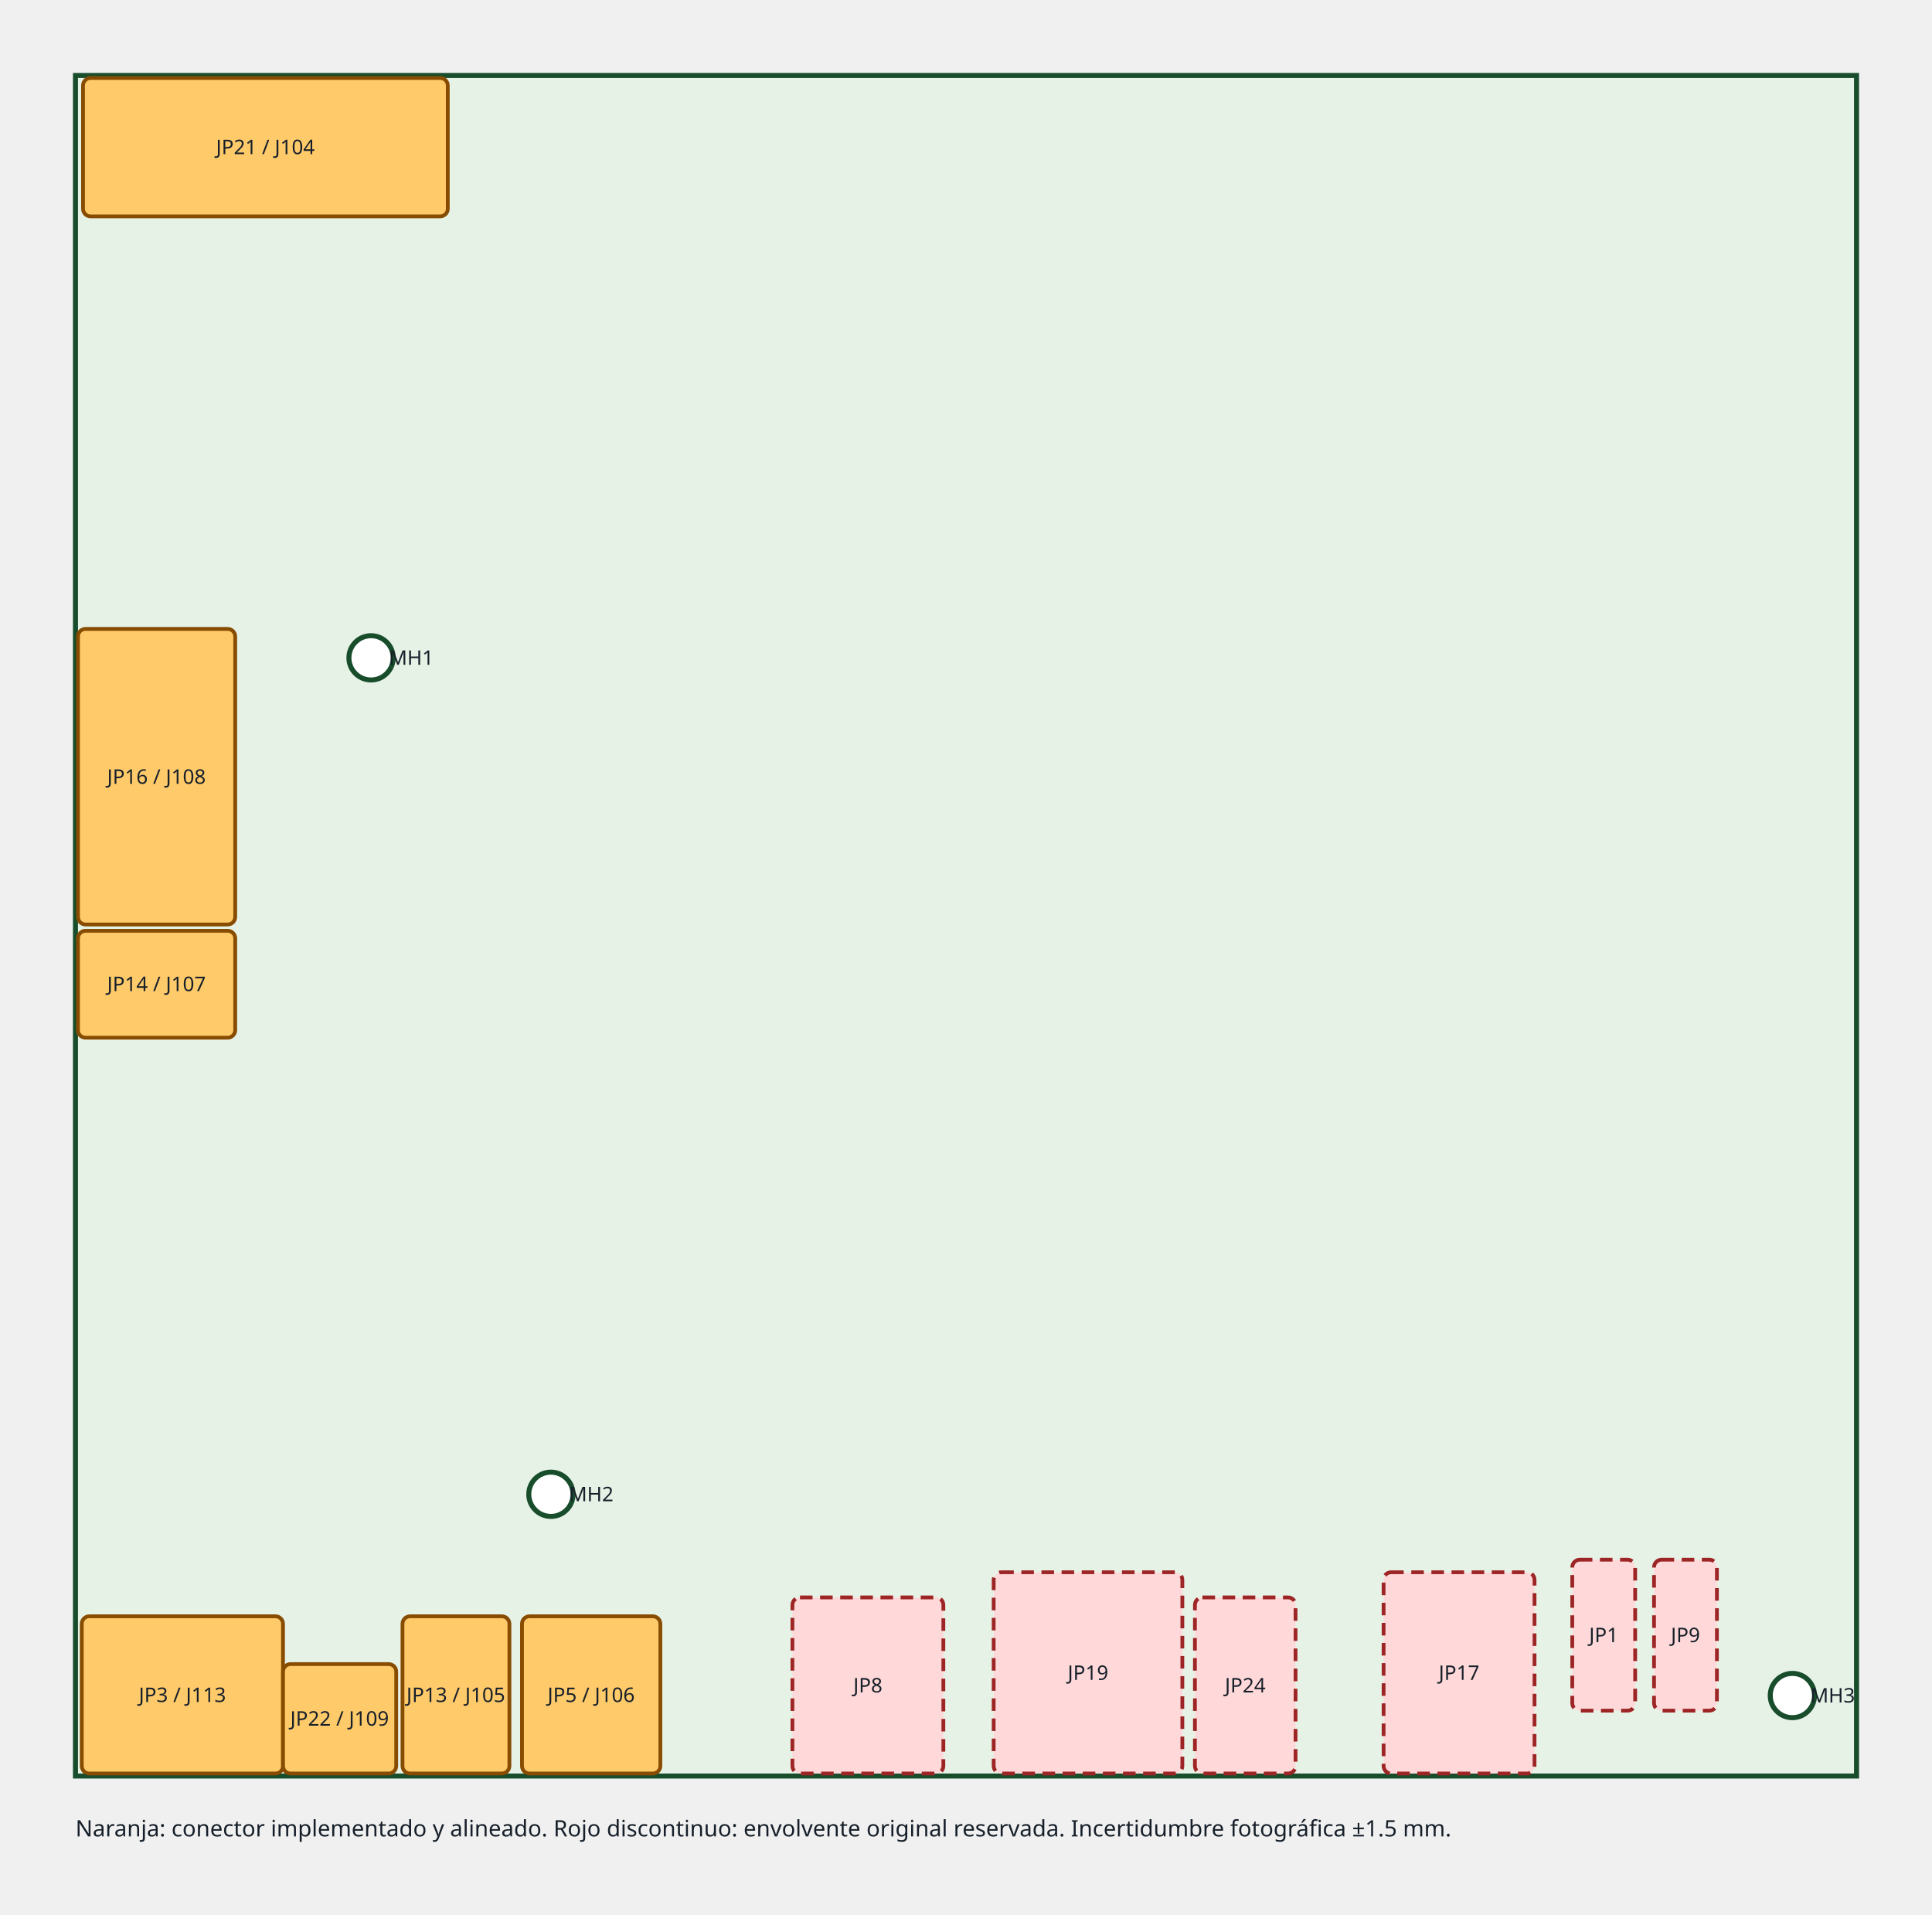
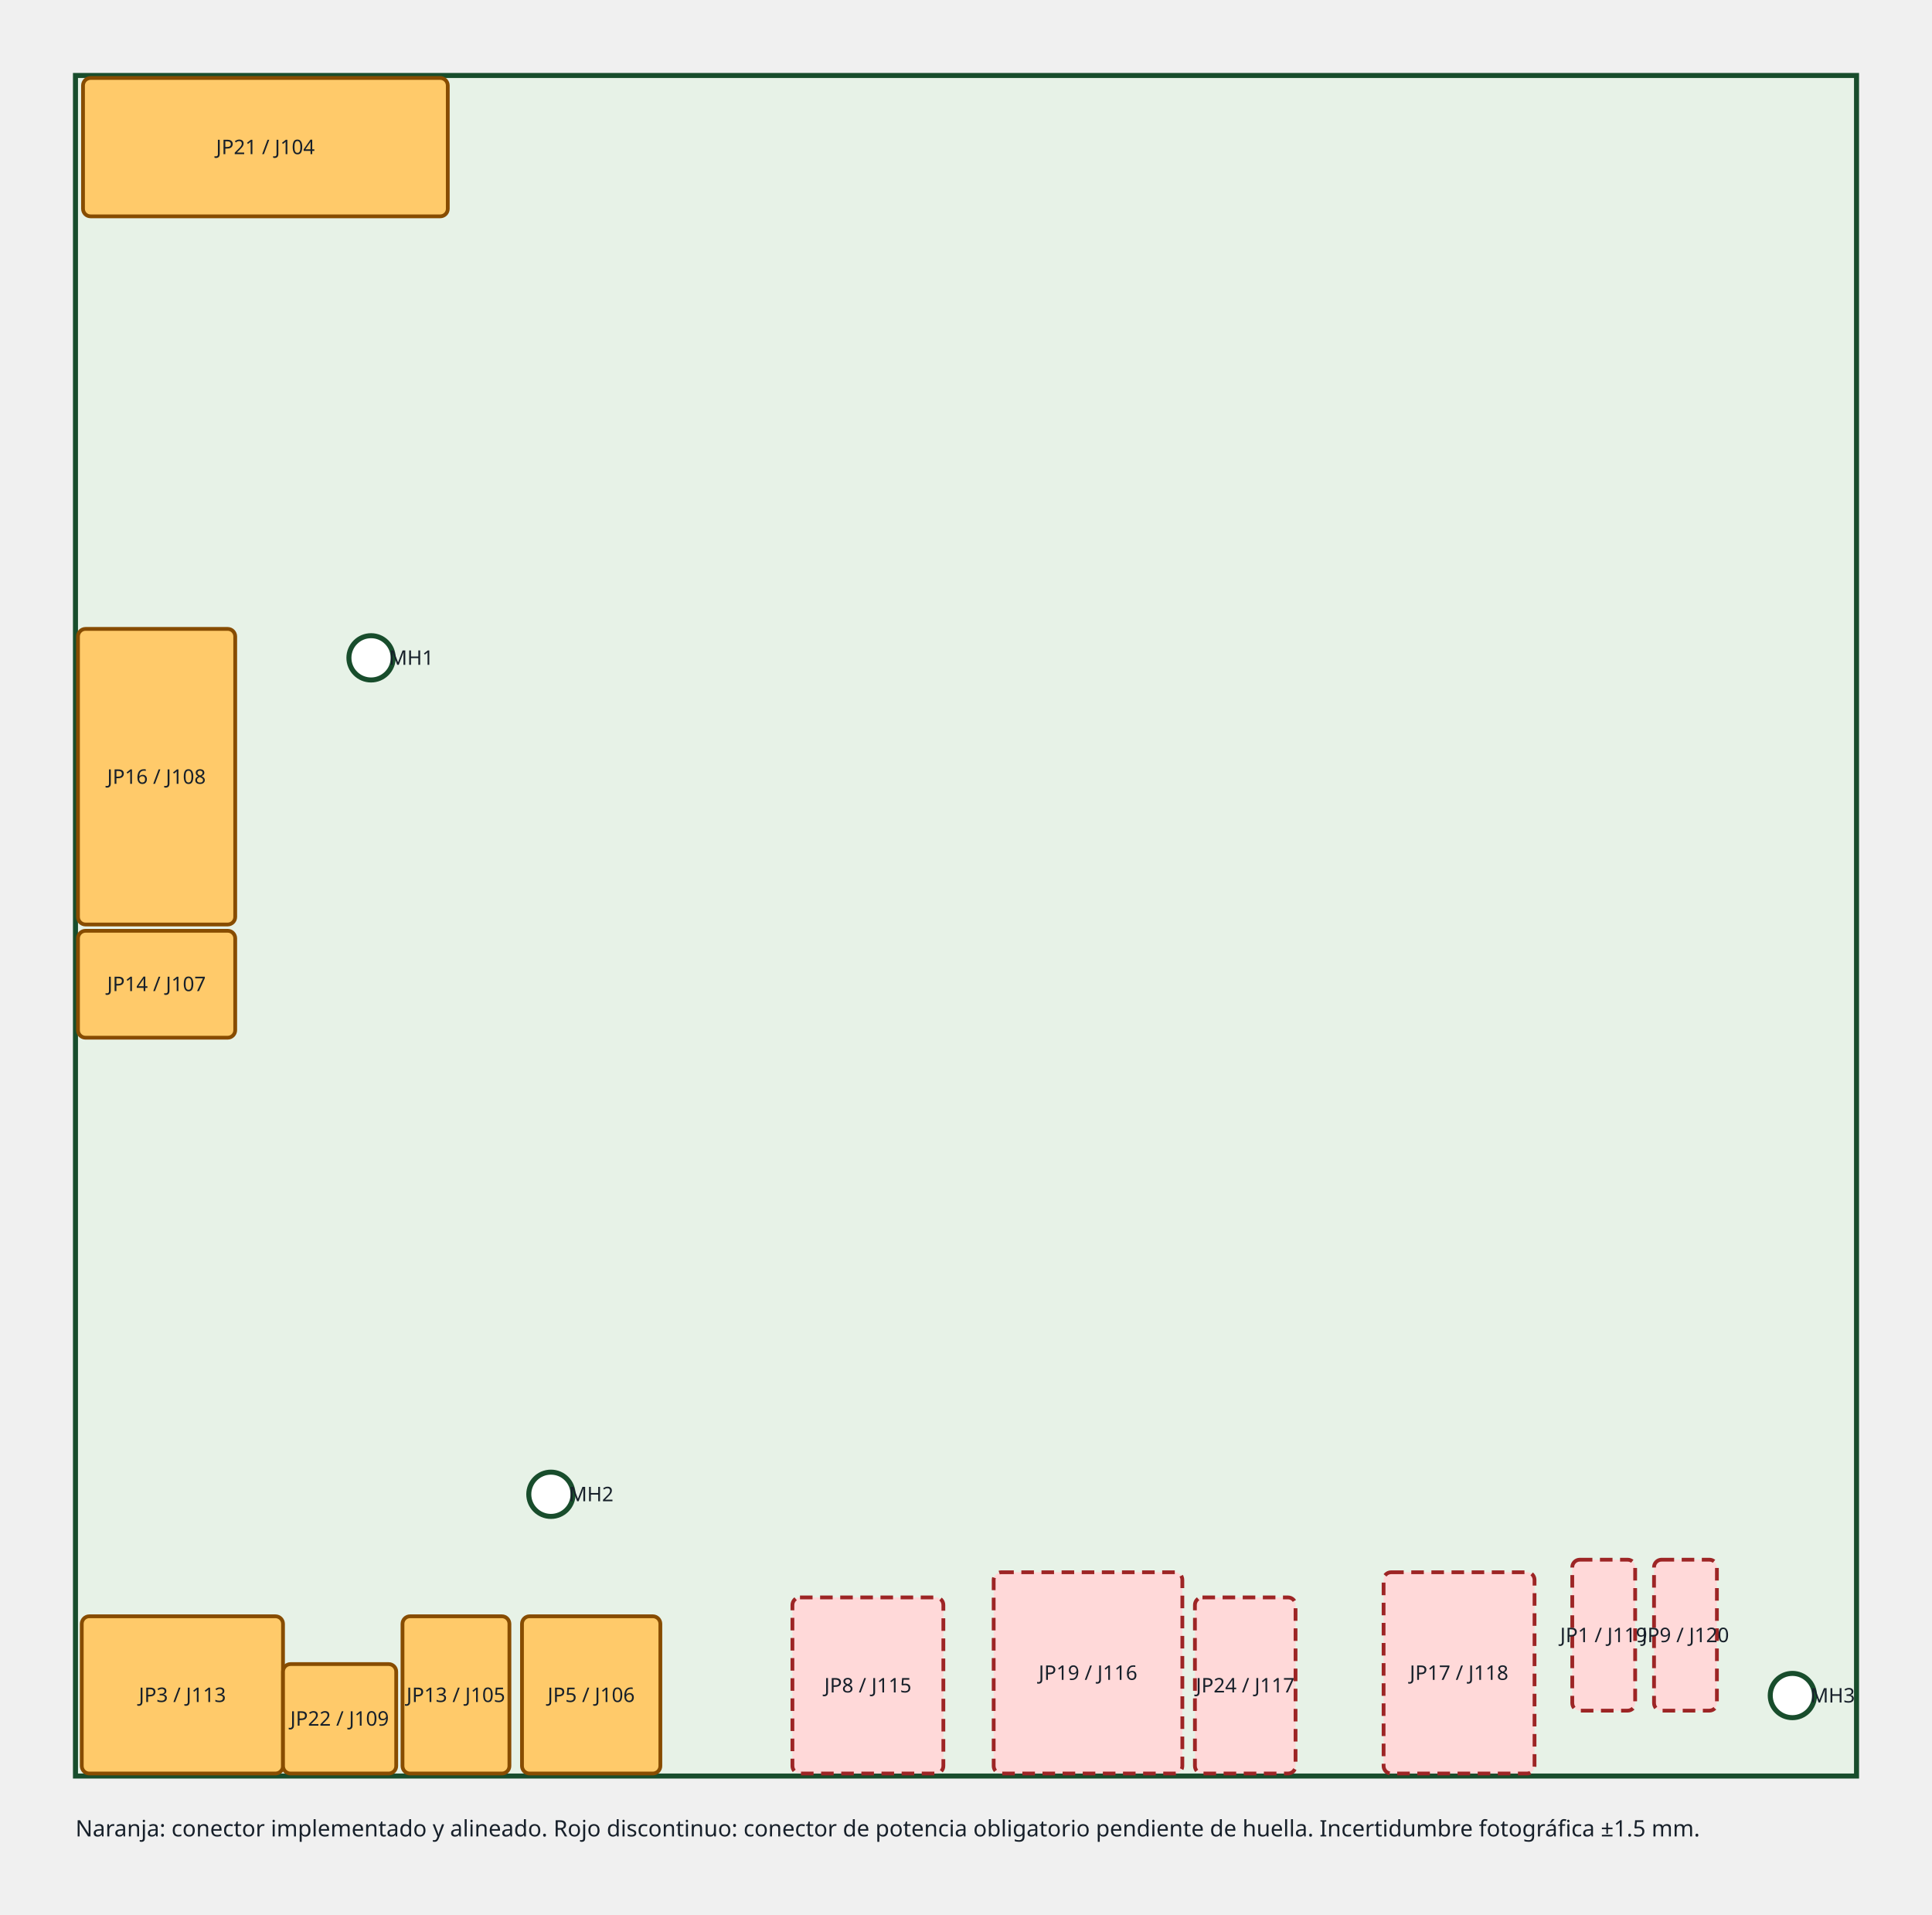
<svg xmlns="http://www.w3.org/2000/svg" viewBox="-30 -30 768.0 761.0">
  <style>
.board{fill:#e7f2e7;stroke:#184d2c;stroke-width:2} .hole{fill:white;stroke:#184d2c;stroke-width:2}
- .active{fill:#ffca6a;stroke:#874c00;stroke-width:1.5} .reserved{fill:#ffd9d9;stroke:#9d2525;stroke-width:1.5;stroke-dasharray:5 3}
+ .active{fill:#ffca6a;stroke:#874c00;stroke-width:1.5} .required{fill:#ffd9d9;stroke:#9d2525;stroke-width:1.5;stroke-dasharray:5 3}
.label{font:8px sans-serif;text-anchor:middle;dominant-baseline:middle;fill:#17202a}
.note{font:9px sans-serif;fill:#17202a}
</style>
  <rect class="board" x="0" y="0" width="708.0" height="676.0" />
  <circle class="hole" cx="117.5" cy="231.5" r="8.8" />
  <text class="label" x="133.5" y="231.5">MH1</text>
  <circle class="hole" cx="189.0" cy="564.0" r="8.8" />
  <text class="label" x="205.0" y="564.0">MH2</text>
  <circle class="hole" cx="682.5" cy="644.0" r="8.8" />
  <text class="label" x="698.5" y="644.0">MH3</text>
  <rect class="active" x="3.0" y="1.0" width="145.0" height="55.0" rx="3" />
  <text x="75.5" y="28.5" class="label">JP21 / J104</text>
  <rect class="active" x="1.0" y="220.0" width="62.5" height="117.5" rx="3" />
  <text x="32.2" y="278.8" class="label">JP16 / J108</text>
  <rect class="active" x="1.0" y="340.0" width="62.5" height="42.5" rx="3" />
  <text x="32.2" y="361.2" class="label">JP14 / J107</text>
  <rect class="active" x="2.5" y="612.5" width="80.0" height="62.5" rx="3" />
  <text x="42.5" y="643.8" class="label">JP3 / J113</text>
  <rect class="active" x="82.5" y="631.5" width="45.0" height="43.5" rx="3" />
  <text x="105.0" y="653.2" class="label">JP22 / J109</text>
  <rect class="active" x="130.0" y="612.5" width="42.5" height="62.5" rx="3" />
  <text x="151.2" y="643.8" class="label">JP13 / J105</text>
  <rect class="active" x="177.5" y="612.5" width="55.0" height="62.5" rx="3" />
  <text x="205.0" y="643.8" class="label">JP5 / J106</text>
-   <rect class="reserved" x="285.0" y="605.0" width="60.0" height="70.0" rx="3" />
-   <text x="315.0" y="640.0" class="label">JP8</text>
-   <rect class="reserved" x="365.0" y="595.0" width="75.0" height="80.0" rx="3" />
-   <text x="402.5" y="635.0" class="label">JP19</text>
-   <rect class="reserved" x="445.0" y="605.0" width="40.0" height="70.0" rx="3" />
-   <text x="465.0" y="640.0" class="label">JP24</text>
-   <rect class="reserved" x="520.0" y="595.0" width="60.0" height="80.0" rx="3" />
-   <text x="550.0" y="635.0" class="label">JP17</text>
-   <rect class="reserved" x="595.0" y="590.0" width="25.0" height="60.0" rx="3" />
-   <text x="607.5" y="620.0" class="label">JP1</text>
-   <rect class="reserved" x="627.5" y="590.0" width="25.0" height="60.0" rx="3" />
-   <text x="640.0" y="620.0" class="label">JP9</text>
-   <text class="note" x="0" y="700.0">Naranja: conector implementado y alineado. Rojo discontinuo: envolvente original reservada. Incertidumbre fotográfica ±1.5 mm.</text>
+   <rect class="required" x="285.0" y="605.0" width="60.0" height="70.0" rx="3" />
+   <text x="315.0" y="640.0" class="label">JP8 / J115</text>
+   <rect class="required" x="365.0" y="595.0" width="75.0" height="80.0" rx="3" />
+   <text x="402.5" y="635.0" class="label">JP19 / J116</text>
+   <rect class="required" x="445.0" y="605.0" width="40.0" height="70.0" rx="3" />
+   <text x="465.0" y="640.0" class="label">JP24 / J117</text>
+   <rect class="required" x="520.0" y="595.0" width="60.0" height="80.0" rx="3" />
+   <text x="550.0" y="635.0" class="label">JP17 / J118</text>
+   <rect class="required" x="595.0" y="590.0" width="25.0" height="60.0" rx="3" />
+   <text x="607.5" y="620.0" class="label">JP1 / J119</text>
+   <rect class="required" x="627.5" y="590.0" width="25.0" height="60.0" rx="3" />
+   <text x="640.0" y="620.0" class="label">JP9 / J120</text>
+   <text class="note" x="0" y="700.0">Naranja: conector implementado y alineado. Rojo discontinuo: conector de potencia obligatorio pendiente de huella. Incertidumbre fotográfica ±1.5 mm.</text>
</svg>
